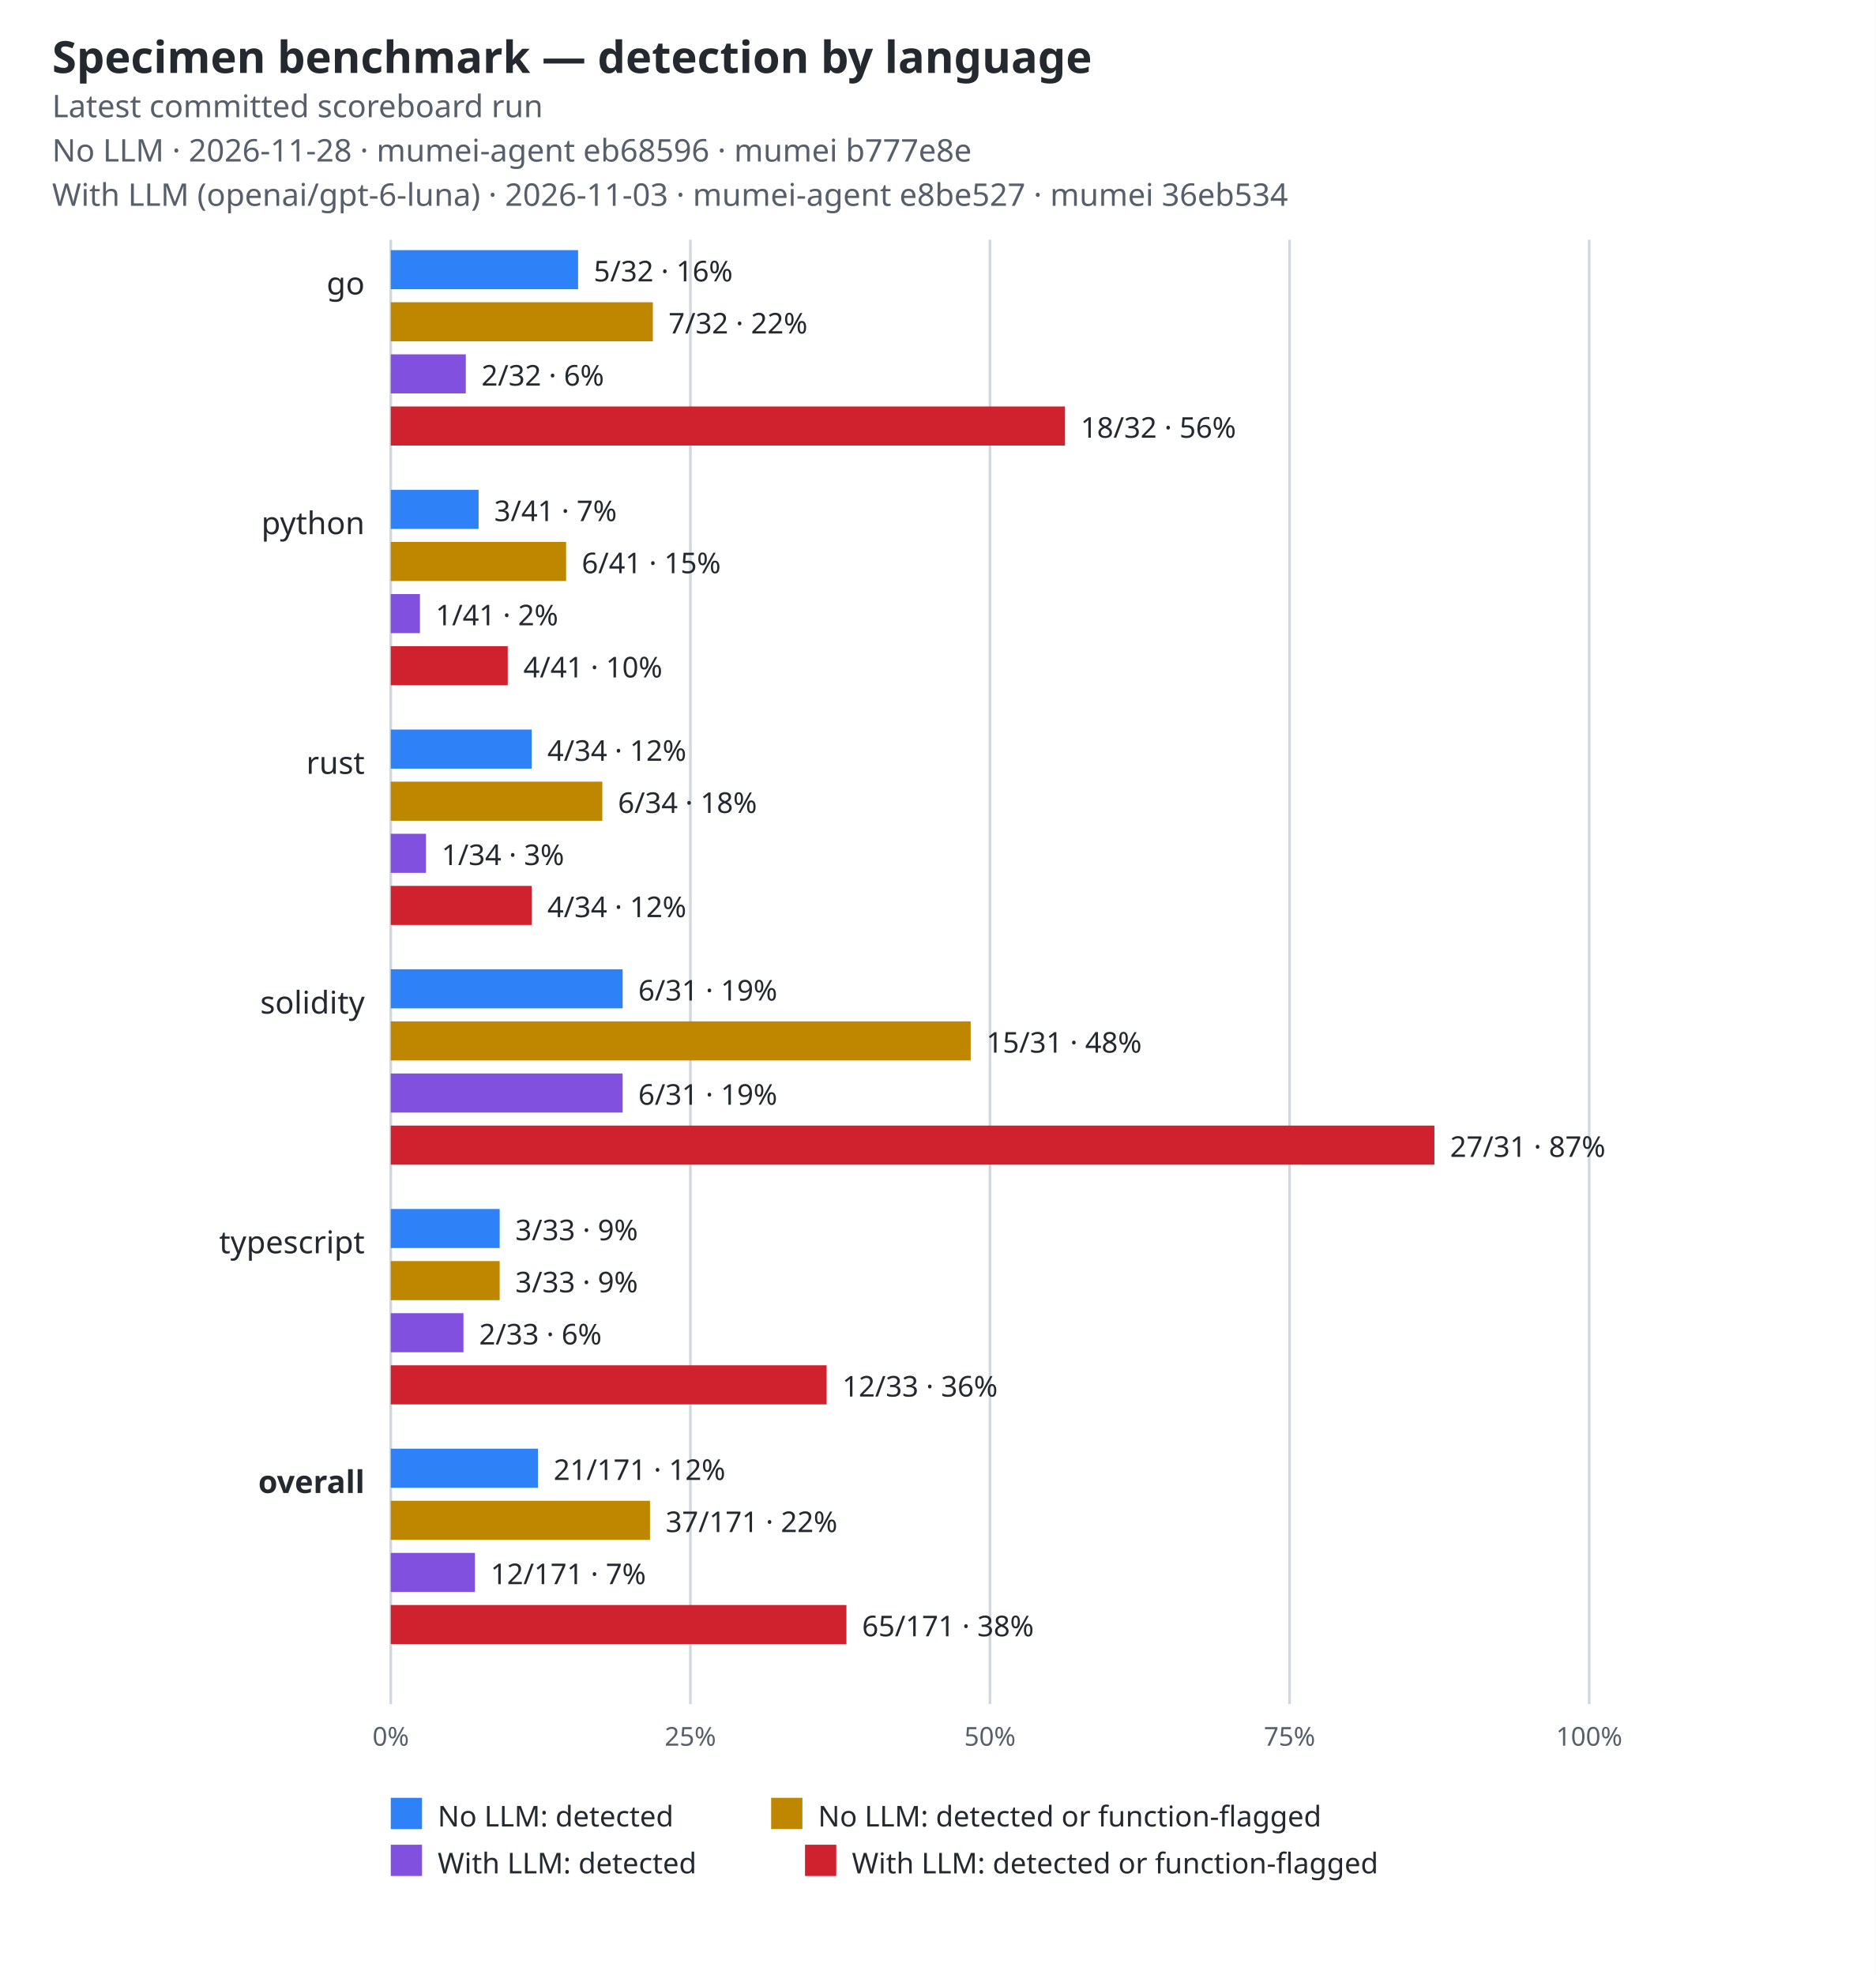
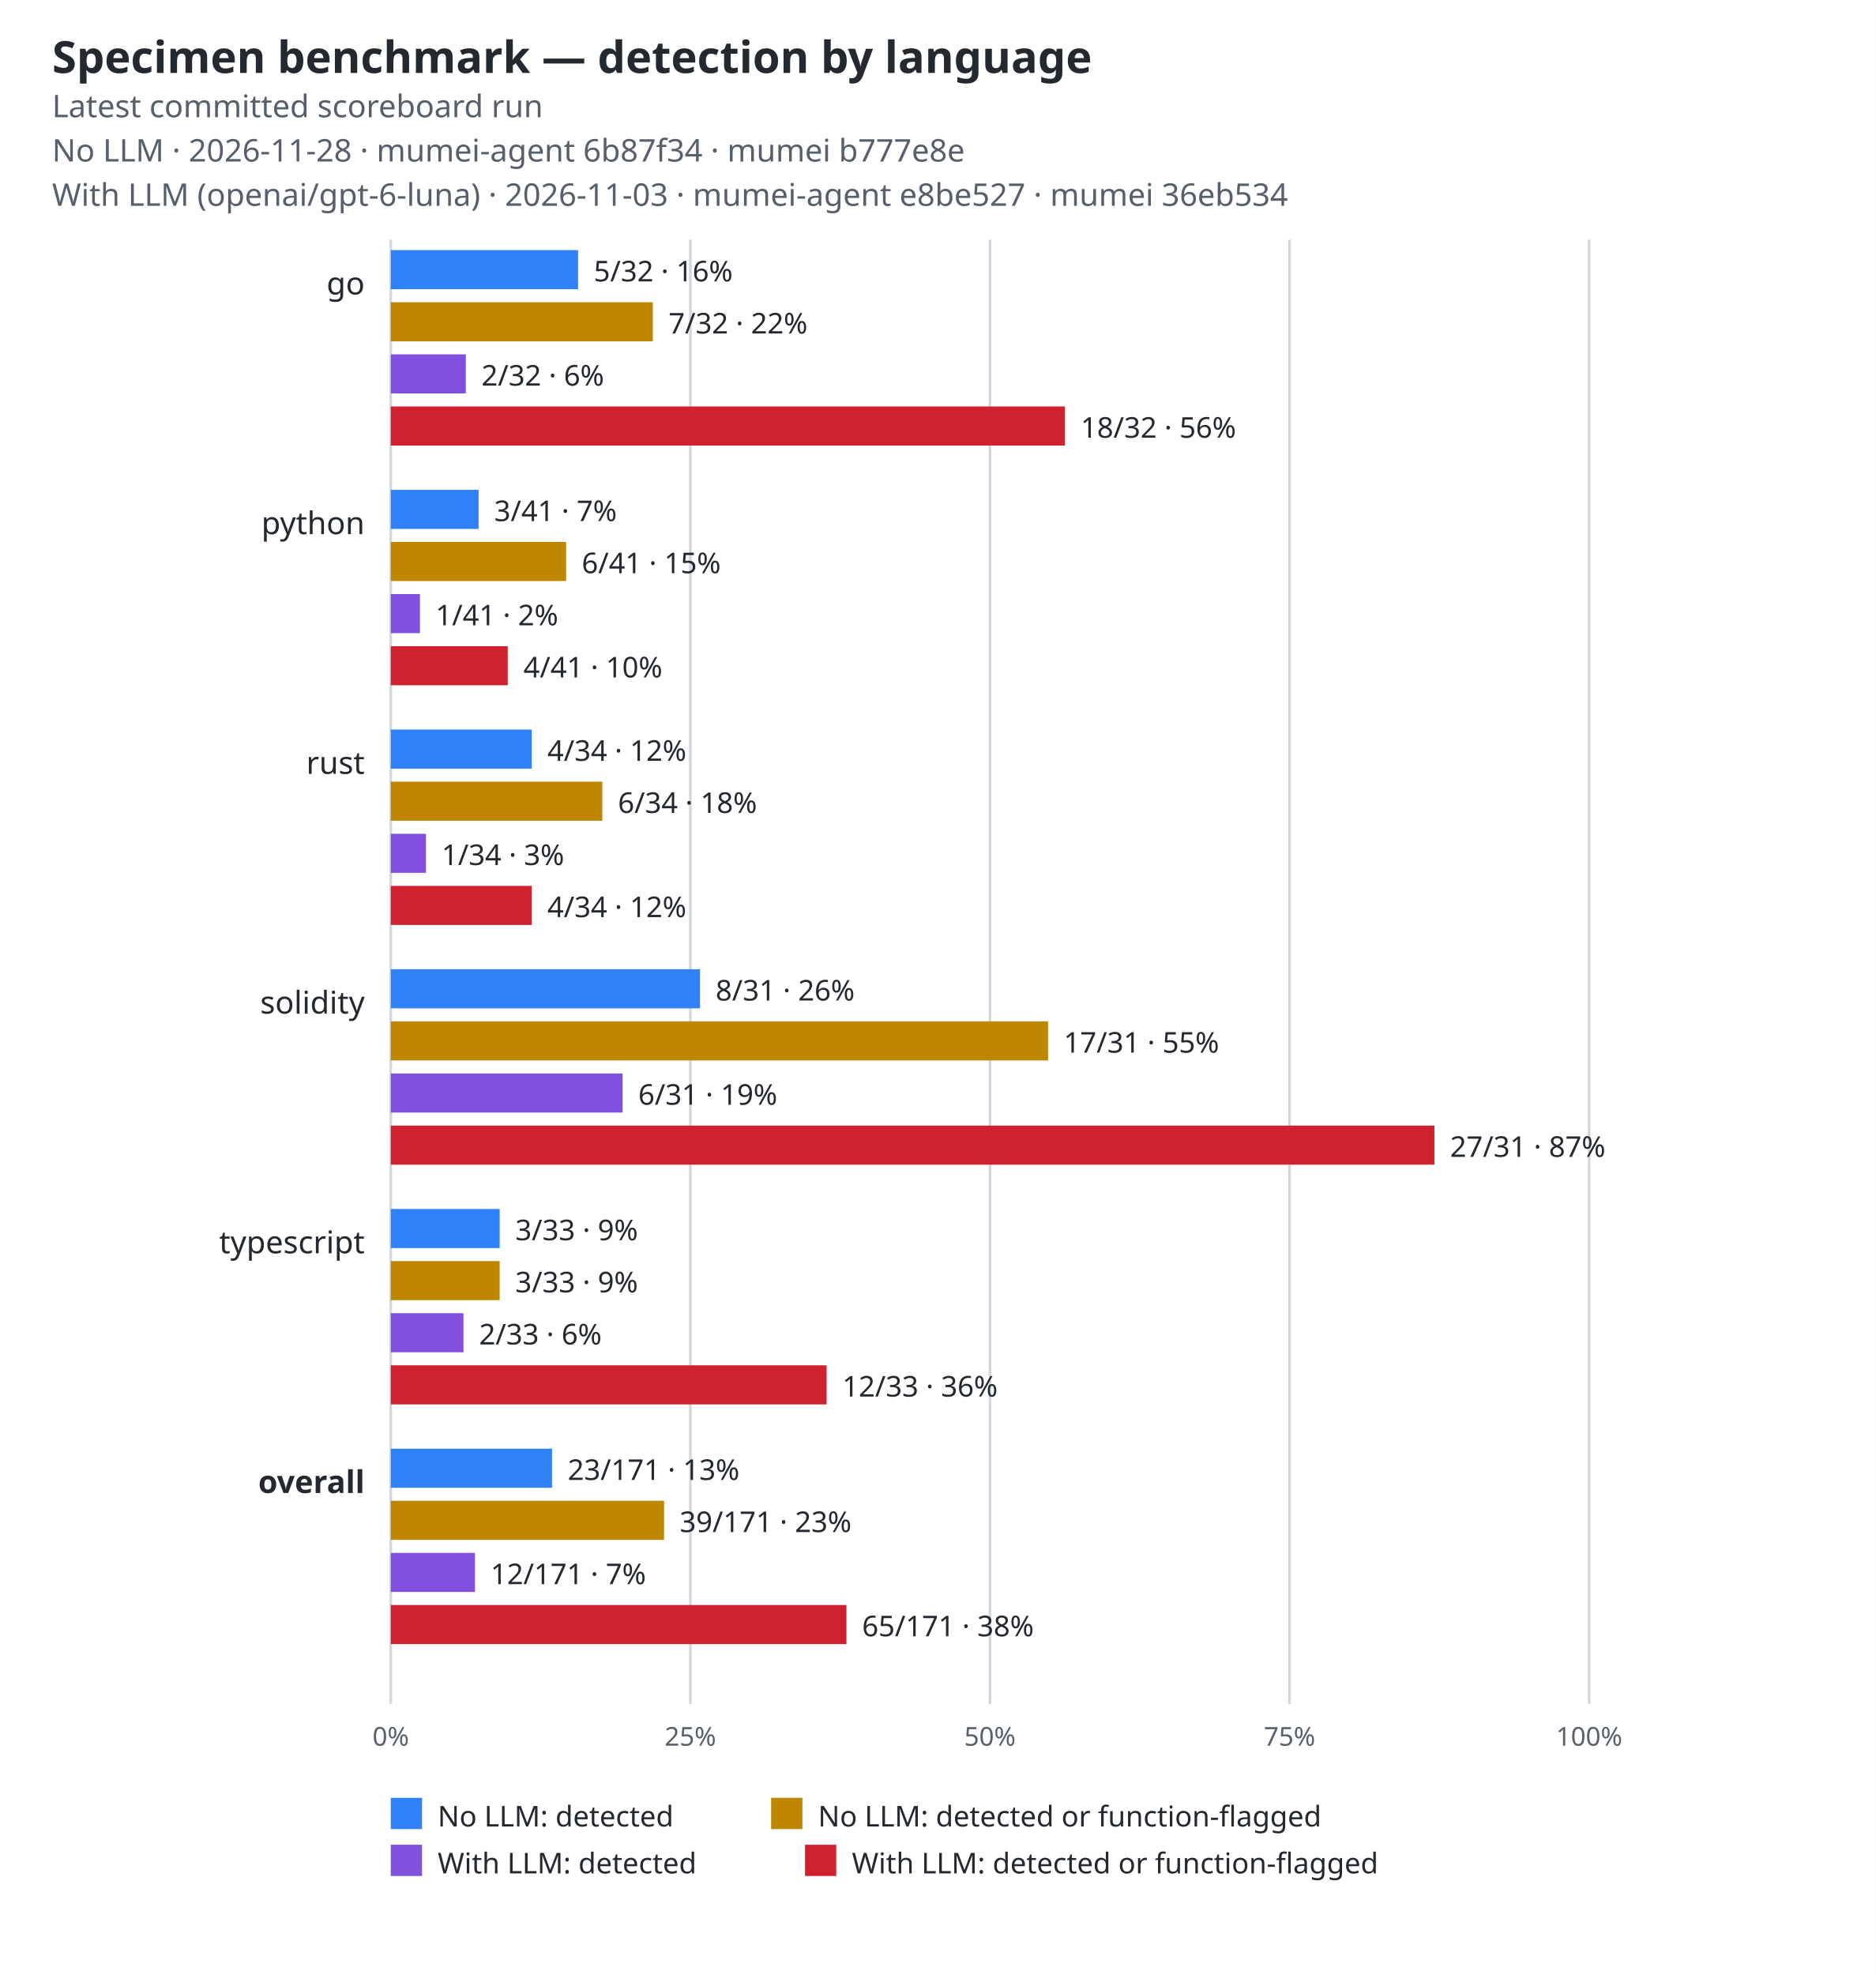
<svg xmlns="http://www.w3.org/2000/svg" viewBox="0 0 720 758" font-family="sans-serif">
  <rect width="720" height="758" fill="white" />
  <text x="20" y="28" font-size="17" font-weight="bold" fill="#24292f">Specimen benchmark — detection by language</text>
  <text x="20" y="45" font-size="12" fill="#57606a">Latest committed scoreboard run</text>
-   <text x="20" y="62" font-size="12" fill="#57606a">No LLM · 2026-11-28 · mumei-agent eb68596 · mumei b777e8e</text>
+   <text x="20" y="62" font-size="12" fill="#57606a">No LLM · 2026-11-28 · mumei-agent 6b87f34 · mumei b777e8e</text>
  <text x="20" y="79" font-size="12" fill="#57606a">With LLM (openai/gpt-6-luna) · 2026-11-03 · mumei-agent e8be527 · mumei 36eb534</text>
  <line x1="150.0" y1="92" x2="150.0" y2="654" stroke="#d0d7de" stroke-width="1" />
  <text x="150.0" y="670" font-size="10" fill="#57606a" text-anchor="middle">0%</text>
  <line x1="265.0" y1="92" x2="265.0" y2="654" stroke="#d0d7de" stroke-width="1" />
  <text x="265.0" y="670" font-size="10" fill="#57606a" text-anchor="middle">25%</text>
  <line x1="380.0" y1="92" x2="380.0" y2="654" stroke="#d0d7de" stroke-width="1" />
  <text x="380.0" y="670" font-size="10" fill="#57606a" text-anchor="middle">50%</text>
  <line x1="495.0" y1="92" x2="495.0" y2="654" stroke="#d0d7de" stroke-width="1" />
  <text x="495.0" y="670" font-size="10" fill="#57606a" text-anchor="middle">75%</text>
  <line x1="610.0" y1="92" x2="610.0" y2="654" stroke="#d0d7de" stroke-width="1" />
  <text x="610.0" y="670" font-size="10" fill="#57606a" text-anchor="middle">100%</text>
  <text x="140" y="113" font-size="12" font-weight="normal" fill="#24292f" text-anchor="end">go</text>
  <rect x="150" y="96" width="71.9" height="15" fill="#2f81f7" />
  <text x="227.9" y="108" font-size="11" fill="#24292f">5/32 · 16%</text>
  <rect x="150" y="116" width="100.6" height="15" fill="#bf8700" />
  <text x="256.6" y="128" font-size="11" fill="#24292f">7/32 · 22%</text>
  <rect x="150" y="136" width="28.8" height="15" fill="#8250df" />
  <text x="184.8" y="148" font-size="11" fill="#24292f">2/32 · 6%</text>
  <rect x="150" y="156" width="258.8" height="15" fill="#cf222e" />
  <text x="414.8" y="168" font-size="11" fill="#24292f">18/32 · 56%</text>
  <text x="140" y="205" font-size="12" font-weight="normal" fill="#24292f" text-anchor="end">python</text>
  <rect x="150" y="188" width="33.7" height="15" fill="#2f81f7" />
  <text x="189.7" y="200" font-size="11" fill="#24292f">3/41 · 7%</text>
  <rect x="150" y="208" width="67.3" height="15" fill="#bf8700" />
  <text x="223.3" y="220" font-size="11" fill="#24292f">6/41 · 15%</text>
  <rect x="150" y="228" width="11.2" height="15" fill="#8250df" />
  <text x="167.2" y="240" font-size="11" fill="#24292f">1/41 · 2%</text>
  <rect x="150" y="248" width="44.9" height="15" fill="#cf222e" />
  <text x="200.9" y="260" font-size="11" fill="#24292f">4/41 · 10%</text>
  <text x="140" y="297" font-size="12" font-weight="normal" fill="#24292f" text-anchor="end">rust</text>
  <rect x="150" y="280" width="54.1" height="15" fill="#2f81f7" />
  <text x="210.1" y="292" font-size="11" fill="#24292f">4/34 · 12%</text>
  <rect x="150" y="300" width="81.2" height="15" fill="#bf8700" />
  <text x="237.2" y="312" font-size="11" fill="#24292f">6/34 · 18%</text>
  <rect x="150" y="320" width="13.5" height="15" fill="#8250df" />
  <text x="169.5" y="332" font-size="11" fill="#24292f">1/34 · 3%</text>
  <rect x="150" y="340" width="54.1" height="15" fill="#cf222e" />
  <text x="210.1" y="352" font-size="11" fill="#24292f">4/34 · 12%</text>
  <text x="140" y="389" font-size="12" font-weight="normal" fill="#24292f" text-anchor="end">solidity</text>
-   <rect x="150" y="372" width="89.0" height="15" fill="#2f81f7" />
-   <text x="245.0" y="384" font-size="11" fill="#24292f">6/31 · 19%</text>
-   <rect x="150" y="392" width="222.6" height="15" fill="#bf8700" />
-   <text x="378.6" y="404" font-size="11" fill="#24292f">15/31 · 48%</text>
+   <rect x="150" y="372" width="118.7" height="15" fill="#2f81f7" />
+   <text x="274.7" y="384" font-size="11" fill="#24292f">8/31 · 26%</text>
+   <rect x="150" y="392" width="252.3" height="15" fill="#bf8700" />
+   <text x="408.3" y="404" font-size="11" fill="#24292f">17/31 · 55%</text>
  <rect x="150" y="412" width="89.0" height="15" fill="#8250df" />
  <text x="245.0" y="424" font-size="11" fill="#24292f">6/31 · 19%</text>
  <rect x="150" y="432" width="400.6" height="15" fill="#cf222e" />
  <text x="556.6" y="444" font-size="11" fill="#24292f">27/31 · 87%</text>
  <text x="140" y="481" font-size="12" font-weight="normal" fill="#24292f" text-anchor="end">typescript</text>
  <rect x="150" y="464" width="41.8" height="15" fill="#2f81f7" />
  <text x="197.8" y="476" font-size="11" fill="#24292f">3/33 · 9%</text>
  <rect x="150" y="484" width="41.8" height="15" fill="#bf8700" />
  <text x="197.8" y="496" font-size="11" fill="#24292f">3/33 · 9%</text>
  <rect x="150" y="504" width="27.9" height="15" fill="#8250df" />
  <text x="183.9" y="516" font-size="11" fill="#24292f">2/33 · 6%</text>
  <rect x="150" y="524" width="167.3" height="15" fill="#cf222e" />
  <text x="323.3" y="536" font-size="11" fill="#24292f">12/33 · 36%</text>
  <text x="140" y="573" font-size="12" font-weight="bold" fill="#24292f" text-anchor="end">overall</text>
-   <rect x="150" y="556" width="56.5" height="15" fill="#2f81f7" />
-   <text x="212.5" y="568" font-size="11" fill="#24292f">21/171 · 12%</text>
-   <rect x="150" y="576" width="99.5" height="15" fill="#bf8700" />
-   <text x="255.5" y="588" font-size="11" fill="#24292f">37/171 · 22%</text>
+   <rect x="150" y="556" width="61.9" height="15" fill="#2f81f7" />
+   <text x="217.9" y="568" font-size="11" fill="#24292f">23/171 · 13%</text>
+   <rect x="150" y="576" width="104.9" height="15" fill="#bf8700" />
+   <text x="260.9" y="588" font-size="11" fill="#24292f">39/171 · 23%</text>
  <rect x="150" y="596" width="32.3" height="15" fill="#8250df" />
  <text x="188.3" y="608" font-size="11" fill="#24292f">12/171 · 7%</text>
  <rect x="150" y="616" width="174.9" height="15" fill="#cf222e" />
  <text x="330.9" y="628" font-size="11" fill="#24292f">65/171 · 38%</text>
  <rect x="150" y="690" width="12" height="12" fill="#2f81f7" />
  <text x="168" y="701" font-size="11" fill="#24292f">No LLM: detected</text>
  <rect x="296" y="690" width="12" height="12" fill="#bf8700" />
  <text x="314" y="701" font-size="11" fill="#24292f">No LLM: detected or function-flagged</text>
  <rect x="150" y="708" width="12" height="12" fill="#8250df" />
  <text x="168" y="719" font-size="11" fill="#24292f">With LLM: detected</text>
  <rect x="309" y="708" width="12" height="12" fill="#cf222e" />
  <text x="327" y="719" font-size="11" fill="#24292f">With LLM: detected or function-flagged</text>
</svg>
